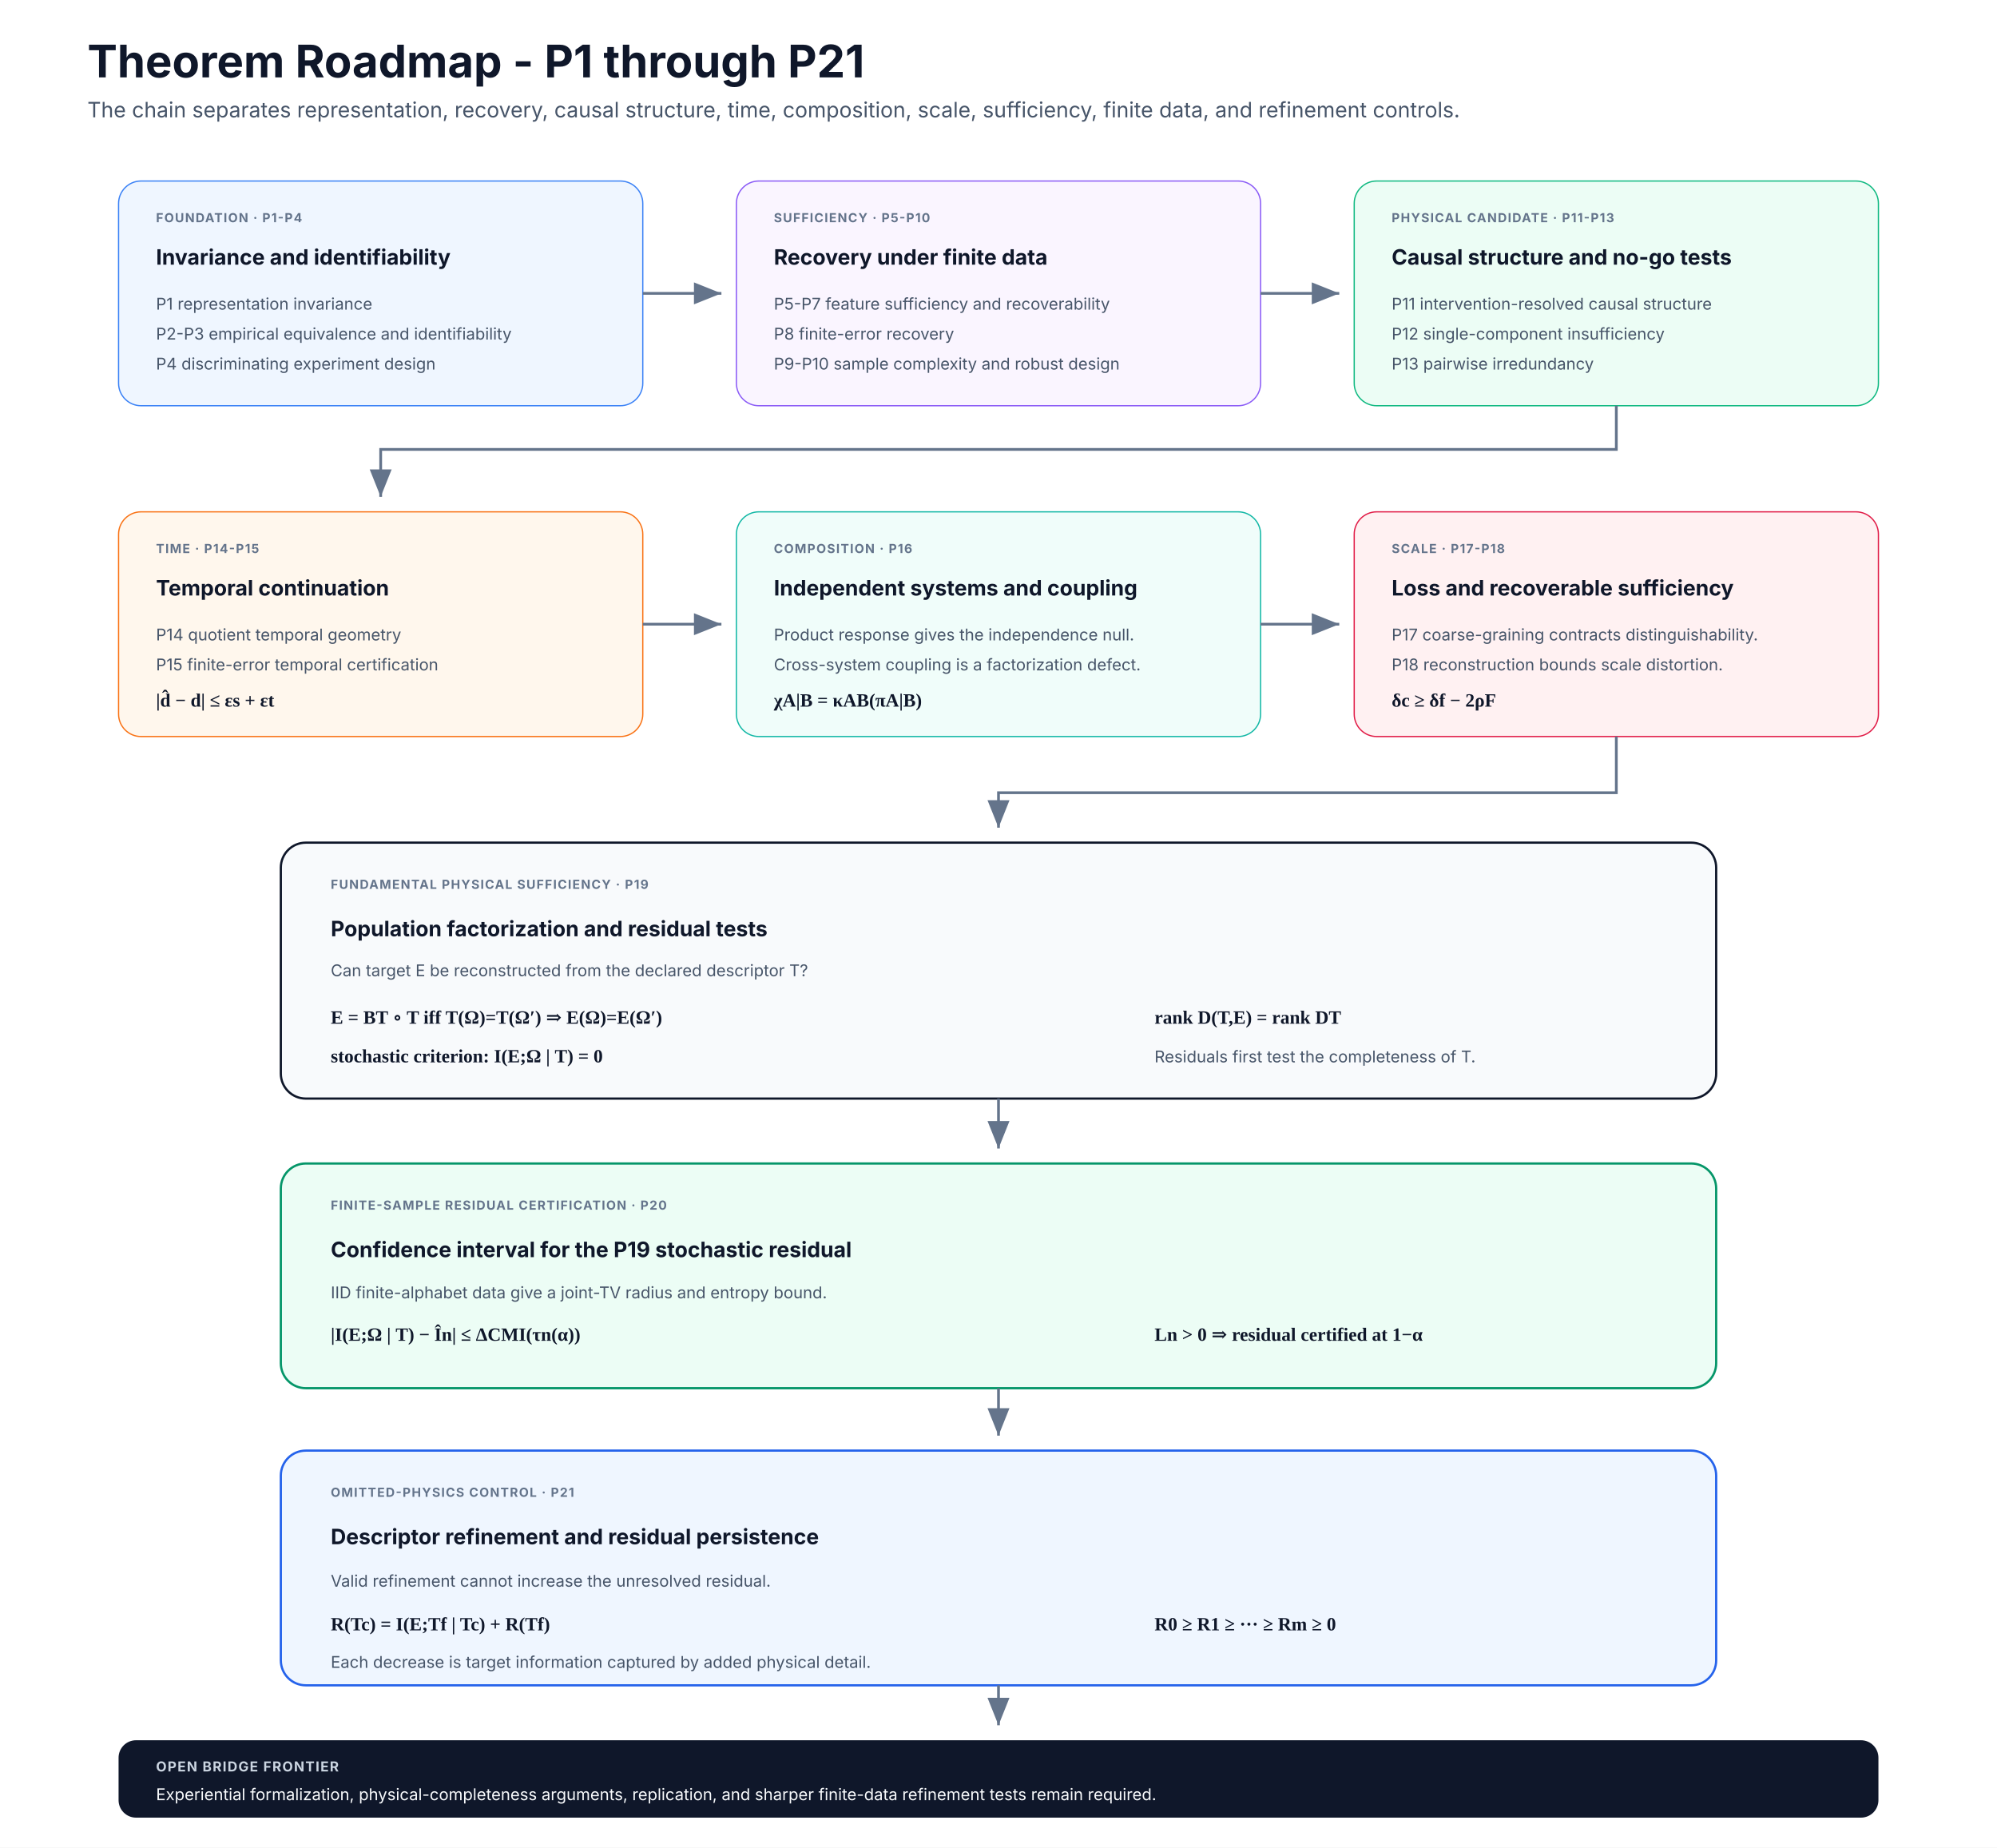
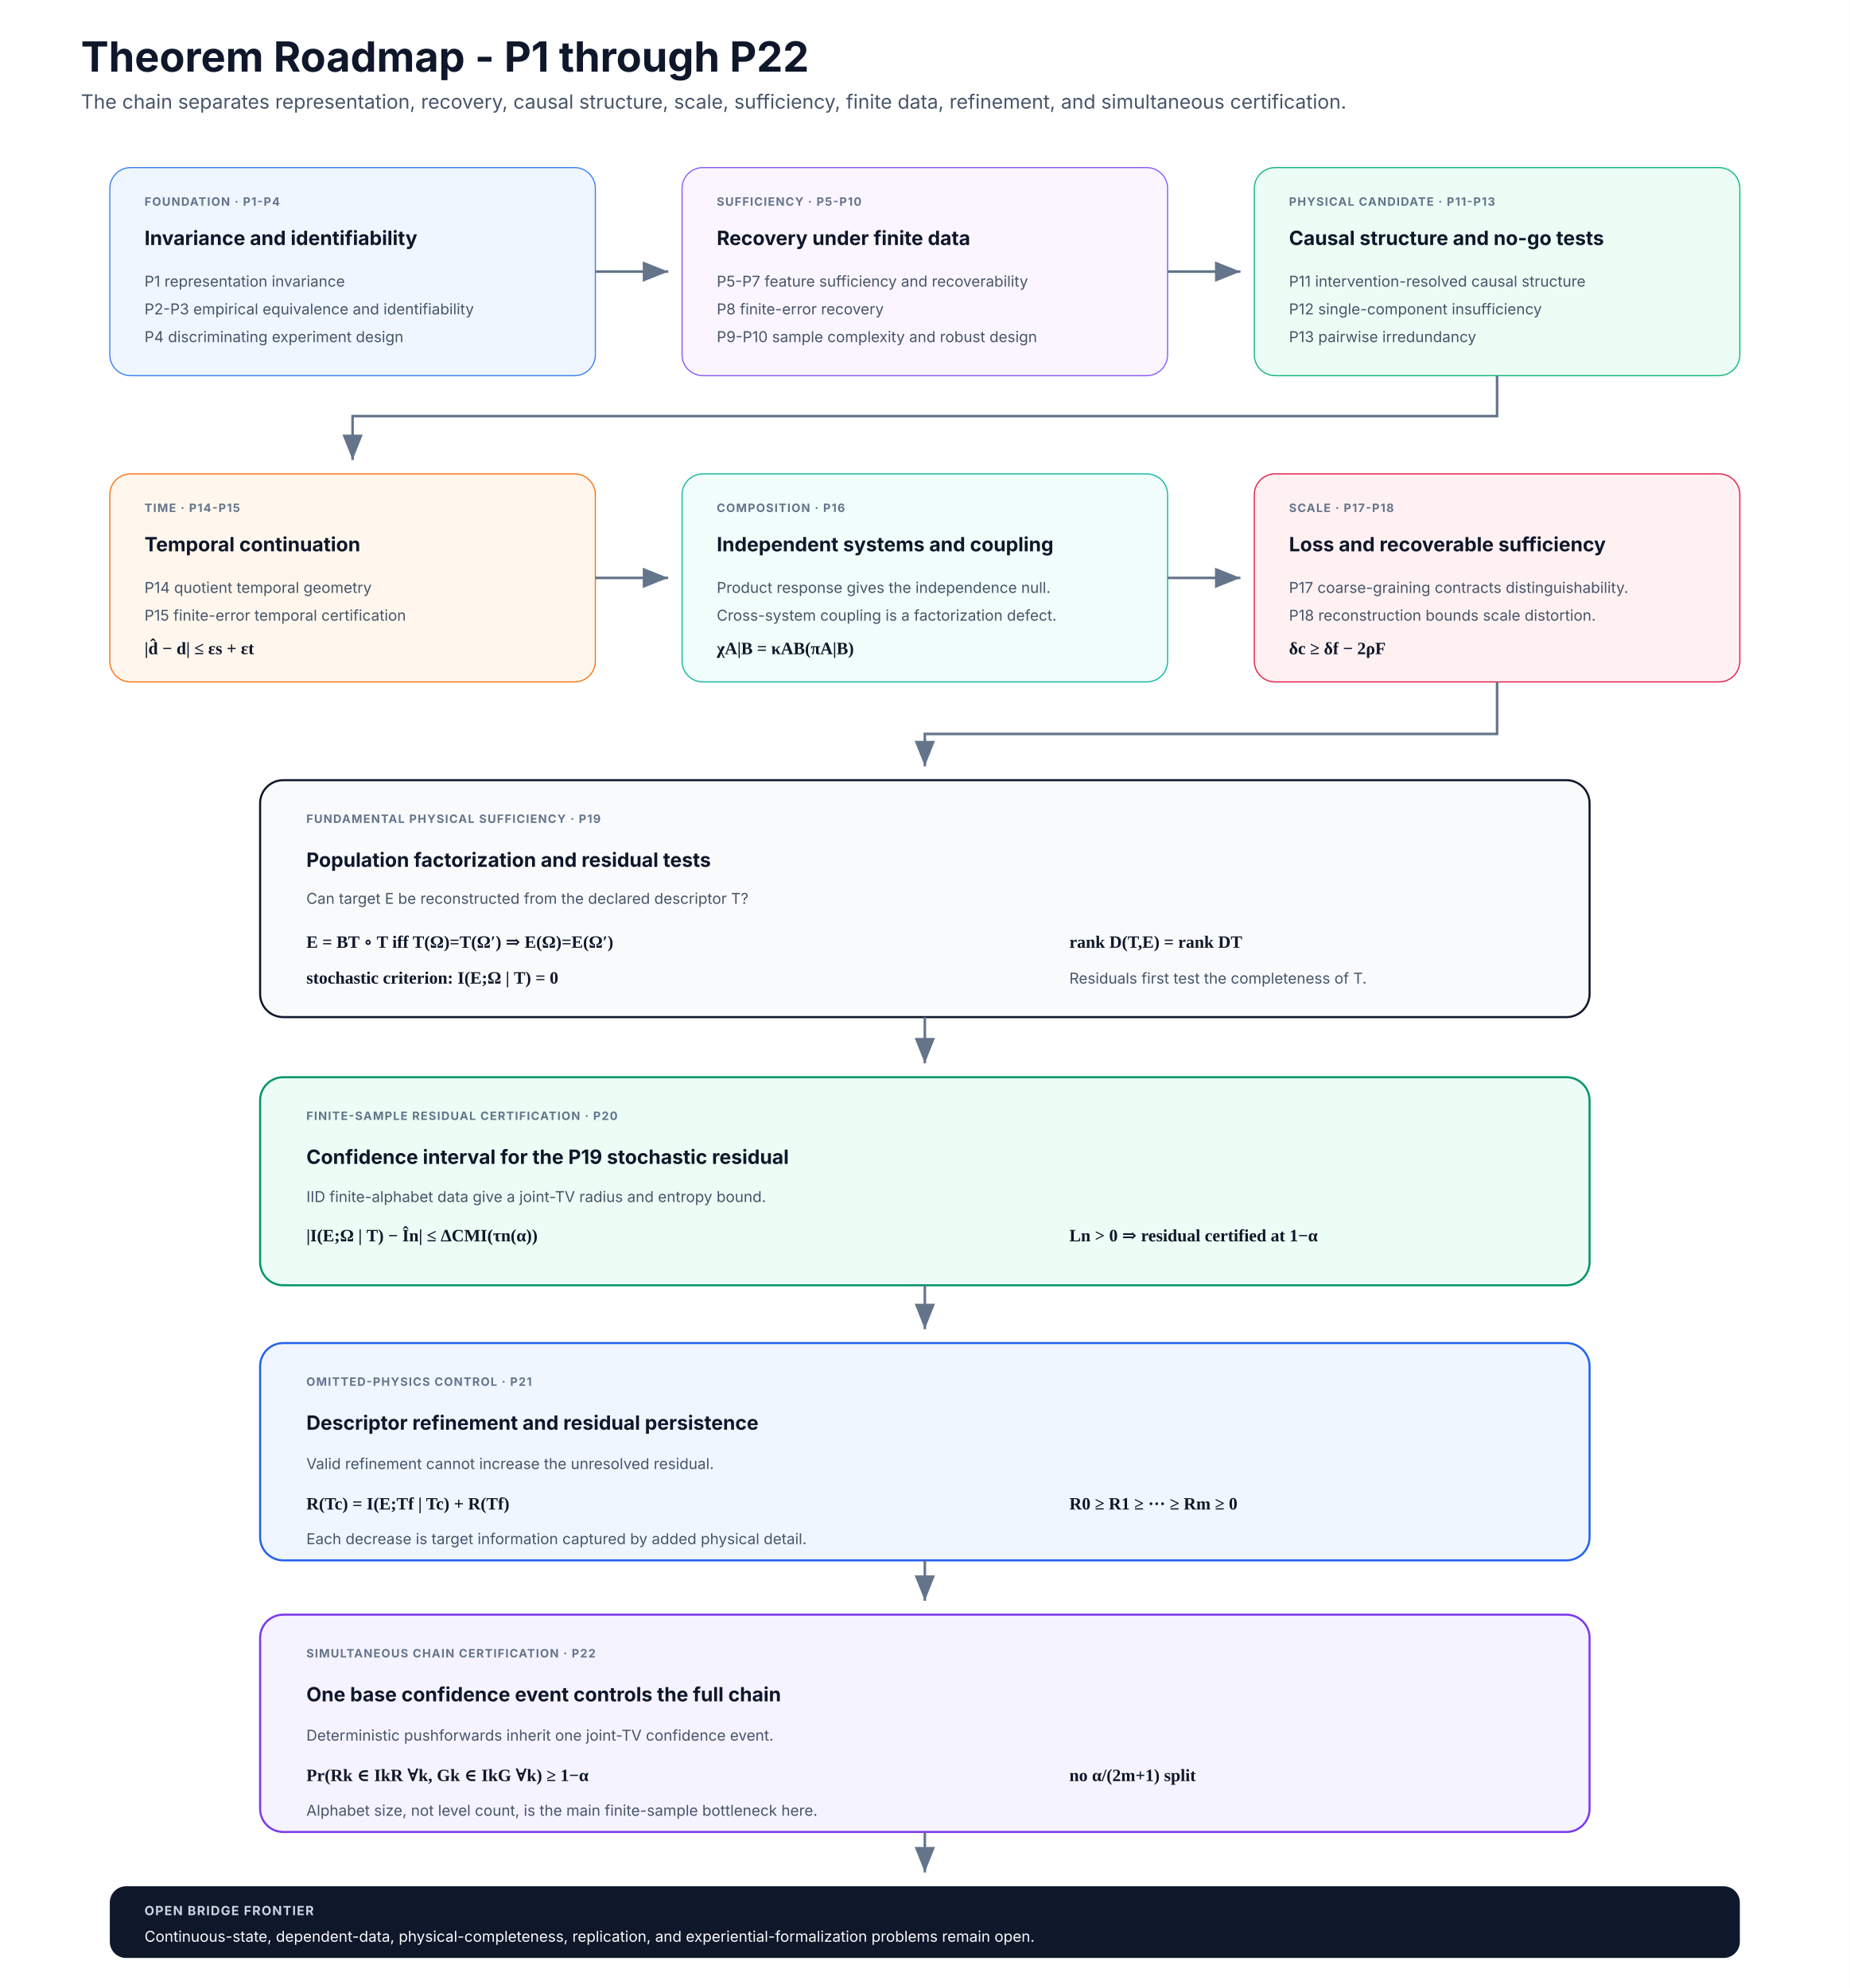
- <svg xmlns="http://www.w3.org/2000/svg" width="1600" height="1480" viewBox="0 0 1600 1480" role="img" aria-labelledby="title desc">
+ <svg xmlns="http://www.w3.org/2000/svg" width="1600" height="1720" viewBox="0 0 1600 1720" role="img" aria-labelledby="title desc">
  <defs>
    <marker id="arrow" markerWidth="12" markerHeight="12" refX="10" refY="4" orient="auto">
      <path d="M0 0 L0 8 L10 4 z" fill="#64748b" />
    </marker>
    <style>
      .title{font:700 36px Inter,Segoe UI,Arial,sans-serif;fill:#0f172a}
      .subtitle{font:400 17px Inter,Segoe UI,Arial,sans-serif;fill:#475569}
      .head{font:700 17px Inter,Segoe UI,Arial,sans-serif;fill:#0f172a}
      .body{font:400 13px Inter,Segoe UI,Arial,sans-serif;fill:#475569}
      .eq{font:600 15px Georgia,'Times New Roman',serif;fill:#0f172a}
      .label{font:700 10px Inter,Segoe UI,Arial,sans-serif;letter-spacing:.8px;fill:#64748b}
      .arrow{stroke:#64748b;stroke-width:2.2;fill:none;marker-end:url(#arrow)}
    </style>
  </defs>
-   <rect width="1600" height="1480" fill="#ffffff" />
-   <text x="70" y="62" class="title">Theorem Roadmap - P1 through P21</text>
-   <text x="70" y="94" class="subtitle">The chain separates representation, recovery, causal structure, time, composition, scale, sufficiency, finite data, and refinement controls.</text>
+   <rect width="1600" height="1720" fill="#ffffff" />
+   <text x="70" y="62" class="title">Theorem Roadmap - P1 through P22</text>
+   <text x="70" y="94" class="subtitle">The chain separates representation, recovery, causal structure, scale, sufficiency, finite data, refinement, and simultaneous certification.</text>
  <rect x="95" y="145" width="420" height="180" rx="18" fill="#eff6ff" stroke="#3b82f6" />
  <text x="125" y="178" class="label">FOUNDATION · P1-P4</text>
  <text x="125" y="212" class="head">Invariance and identifiability</text>
  <text x="125" y="248" class="body">P1 representation invariance</text>
  <text x="125" y="272" class="body">P2-P3 empirical equivalence and identifiability</text>
  <text x="125" y="296" class="body">P4 discriminating experiment design</text>
  <rect x="590" y="145" width="420" height="180" rx="18" fill="#faf5ff" stroke="#8b5cf6" />
  <text x="620" y="178" class="label">SUFFICIENCY · P5-P10</text>
  <text x="620" y="212" class="head">Recovery under finite data</text>
  <text x="620" y="248" class="body">P5-P7 feature sufficiency and recoverability</text>
  <text x="620" y="272" class="body">P8 finite-error recovery</text>
  <text x="620" y="296" class="body">P9-P10 sample complexity and robust design</text>
  <rect x="1085" y="145" width="420" height="180" rx="18" fill="#ecfdf5" stroke="#10b981" />
  <text x="1115" y="178" class="label">PHYSICAL CANDIDATE · P11-P13</text>
  <text x="1115" y="212" class="head">Causal structure and no-go tests</text>
  <text x="1115" y="248" class="body">P11 intervention-resolved causal structure</text>
  <text x="1115" y="272" class="body">P12 single-component insufficiency</text>
  <text x="1115" y="296" class="body">P13 pairwise irredundancy</text>
  <path class="arrow" d="M515 235 H578" />
  <path class="arrow" d="M1010 235 H1073" />
  <rect x="95" y="410" width="420" height="180" rx="18" fill="#fff7ed" stroke="#f97316" />
  <text x="125" y="443" class="label">TIME · P14-P15</text>
  <text x="125" y="477" class="head">Temporal continuation</text>
  <text x="125" y="513" class="body">P14 quotient temporal geometry</text>
  <text x="125" y="537" class="body">P15 finite-error temporal certification</text>
  <text x="125" y="566" class="eq">|d̂ − d| ≤ εs + εt</text>
  <rect x="590" y="410" width="420" height="180" rx="18" fill="#f0fdfa" stroke="#14b8a6" />
  <text x="620" y="443" class="label">COMPOSITION · P16</text>
  <text x="620" y="477" class="head">Independent systems and coupling</text>
  <text x="620" y="513" class="body">Product response gives the independence null.</text>
  <text x="620" y="537" class="body">Cross-system coupling is a factorization defect.</text>
  <text x="620" y="566" class="eq">χA|B = κAB(πA|B)</text>
  <rect x="1085" y="410" width="420" height="180" rx="18" fill="#fff1f2" stroke="#e11d48" />
  <text x="1115" y="443" class="label">SCALE · P17-P18</text>
  <text x="1115" y="477" class="head">Loss and recoverable sufficiency</text>
  <text x="1115" y="513" class="body">P17 coarse-graining contracts distinguishability.</text>
  <text x="1115" y="537" class="body">P18 reconstruction bounds scale distortion.</text>
  <text x="1115" y="566" class="eq">δc ≥ δf − 2ρF</text>
  <path class="arrow" d="M1295 325 V360 H305 V398" />
  <path class="arrow" d="M515 500 H578" />
  <path class="arrow" d="M1010 500 H1073" />
  <rect x="225" y="675" width="1150" height="205" rx="20" fill="#f8fafc" stroke="#0f172a" stroke-width="1.8" />
  <text x="265" y="712" class="label">FUNDAMENTAL PHYSICAL SUFFICIENCY · P19</text>
  <text x="265" y="750" class="head">Population factorization and residual tests</text>
  <text x="265" y="782" class="body">Can target E be reconstructed from the declared descriptor T?</text>
  <text x="265" y="820" class="eq">E = BT ∘ T  iff  T(Ω)=T(Ω′) ⇒ E(Ω)=E(Ω′)</text>
  <text x="265" y="851" class="eq">stochastic criterion: I(E;Ω | T) = 0</text>
  <text x="925" y="820" class="eq">rank D(T,E) = rank DT</text>
  <text x="925" y="851" class="body">Residuals first test the completeness of T.</text>
  <path class="arrow" d="M1295 590 V635 H800 V663" />
  <path class="arrow" d="M800 880 V920" />
  <rect x="225" y="932" width="1150" height="180" rx="20" fill="#ecfdf5" stroke="#059669" stroke-width="1.8" />
  <text x="265" y="969" class="label">FINITE-SAMPLE RESIDUAL CERTIFICATION · P20</text>
  <text x="265" y="1007" class="head">Confidence interval for the P19 stochastic residual</text>
  <text x="265" y="1040" class="body">IID finite-alphabet data give a joint-TV radius and entropy bound.</text>
  <text x="265" y="1074" class="eq">|I(E;Ω | T) − În| ≤ ΔCMI(τn(α))</text>
  <text x="925" y="1074" class="eq">Ln &gt; 0 ⇒ residual certified at 1−α</text>
  <path class="arrow" d="M800 1112 V1150" />
  <rect x="225" y="1162" width="1150" height="188" rx="20" fill="#eff6ff" stroke="#2563eb" stroke-width="1.8" />
  <text x="265" y="1199" class="label">OMITTED-PHYSICS CONTROL · P21</text>
  <text x="265" y="1237" class="head">Descriptor refinement and residual persistence</text>
  <text x="265" y="1271" class="body">Valid refinement cannot increase the unresolved residual.</text>
  <text x="265" y="1306" class="eq">R(Tc) = I(E;Tf | Tc) + R(Tf)</text>
  <text x="925" y="1306" class="eq">R0 ≥ R1 ≥ ··· ≥ Rm ≥ 0</text>
  <text x="265" y="1336" class="body">Each decrease is target information captured by added physical detail.</text>
-   <path class="arrow" d="M800 1350 V1382" />
-   <rect x="95" y="1394" width="1410" height="62" rx="14" fill="#0f172a" />
-   <text x="125" y="1419" style="font:700 11px Inter,Segoe UI,Arial,sans-serif;letter-spacing:.8px;fill:#cbd5e1">OPEN BRIDGE FRONTIER</text>
-   <text x="125" y="1442" style="font:400 13px Inter,Segoe UI,Arial,sans-serif;fill:#f8fafc">Experiential formalization, physical-completeness arguments, replication, and sharper finite-data refinement tests remain required.</text>
+   <path class="arrow" d="M800 1350 V1385" />
+   <rect x="225" y="1397" width="1150" height="188" rx="20" fill="#f5f3ff" stroke="#7c3aed" stroke-width="1.8" />
+   <text x="265" y="1434" class="label">SIMULTANEOUS CHAIN CERTIFICATION · P22</text>
+   <text x="265" y="1472" class="head">One base confidence event controls the full chain</text>
+   <text x="265" y="1506" class="body">Deterministic pushforwards inherit one joint-TV confidence event.</text>
+   <text x="265" y="1541" class="eq">Pr(Rk ∈ IkR ∀k, Gk ∈ IkG ∀k) ≥ 1−α</text>
+   <text x="925" y="1541" class="eq">no α/(2m+1) split</text>
+   <text x="265" y="1571" class="body">Alphabet size, not level count, is the main finite-sample bottleneck here.</text>
+   <path class="arrow" d="M800 1585 V1620" />
+   <rect x="95" y="1632" width="1410" height="62" rx="14" fill="#0f172a" />
+   <text x="125" y="1657" style="font:700 11px Inter,Segoe UI,Arial,sans-serif;letter-spacing:.8px;fill:#cbd5e1">OPEN BRIDGE FRONTIER</text>
+   <text x="125" y="1680" style="font:400 13px Inter,Segoe UI,Arial,sans-serif;fill:#f8fafc">Continuous-state, dependent-data, physical-completeness, replication, and experiential-formalization problems remain open.</text>
</svg>
